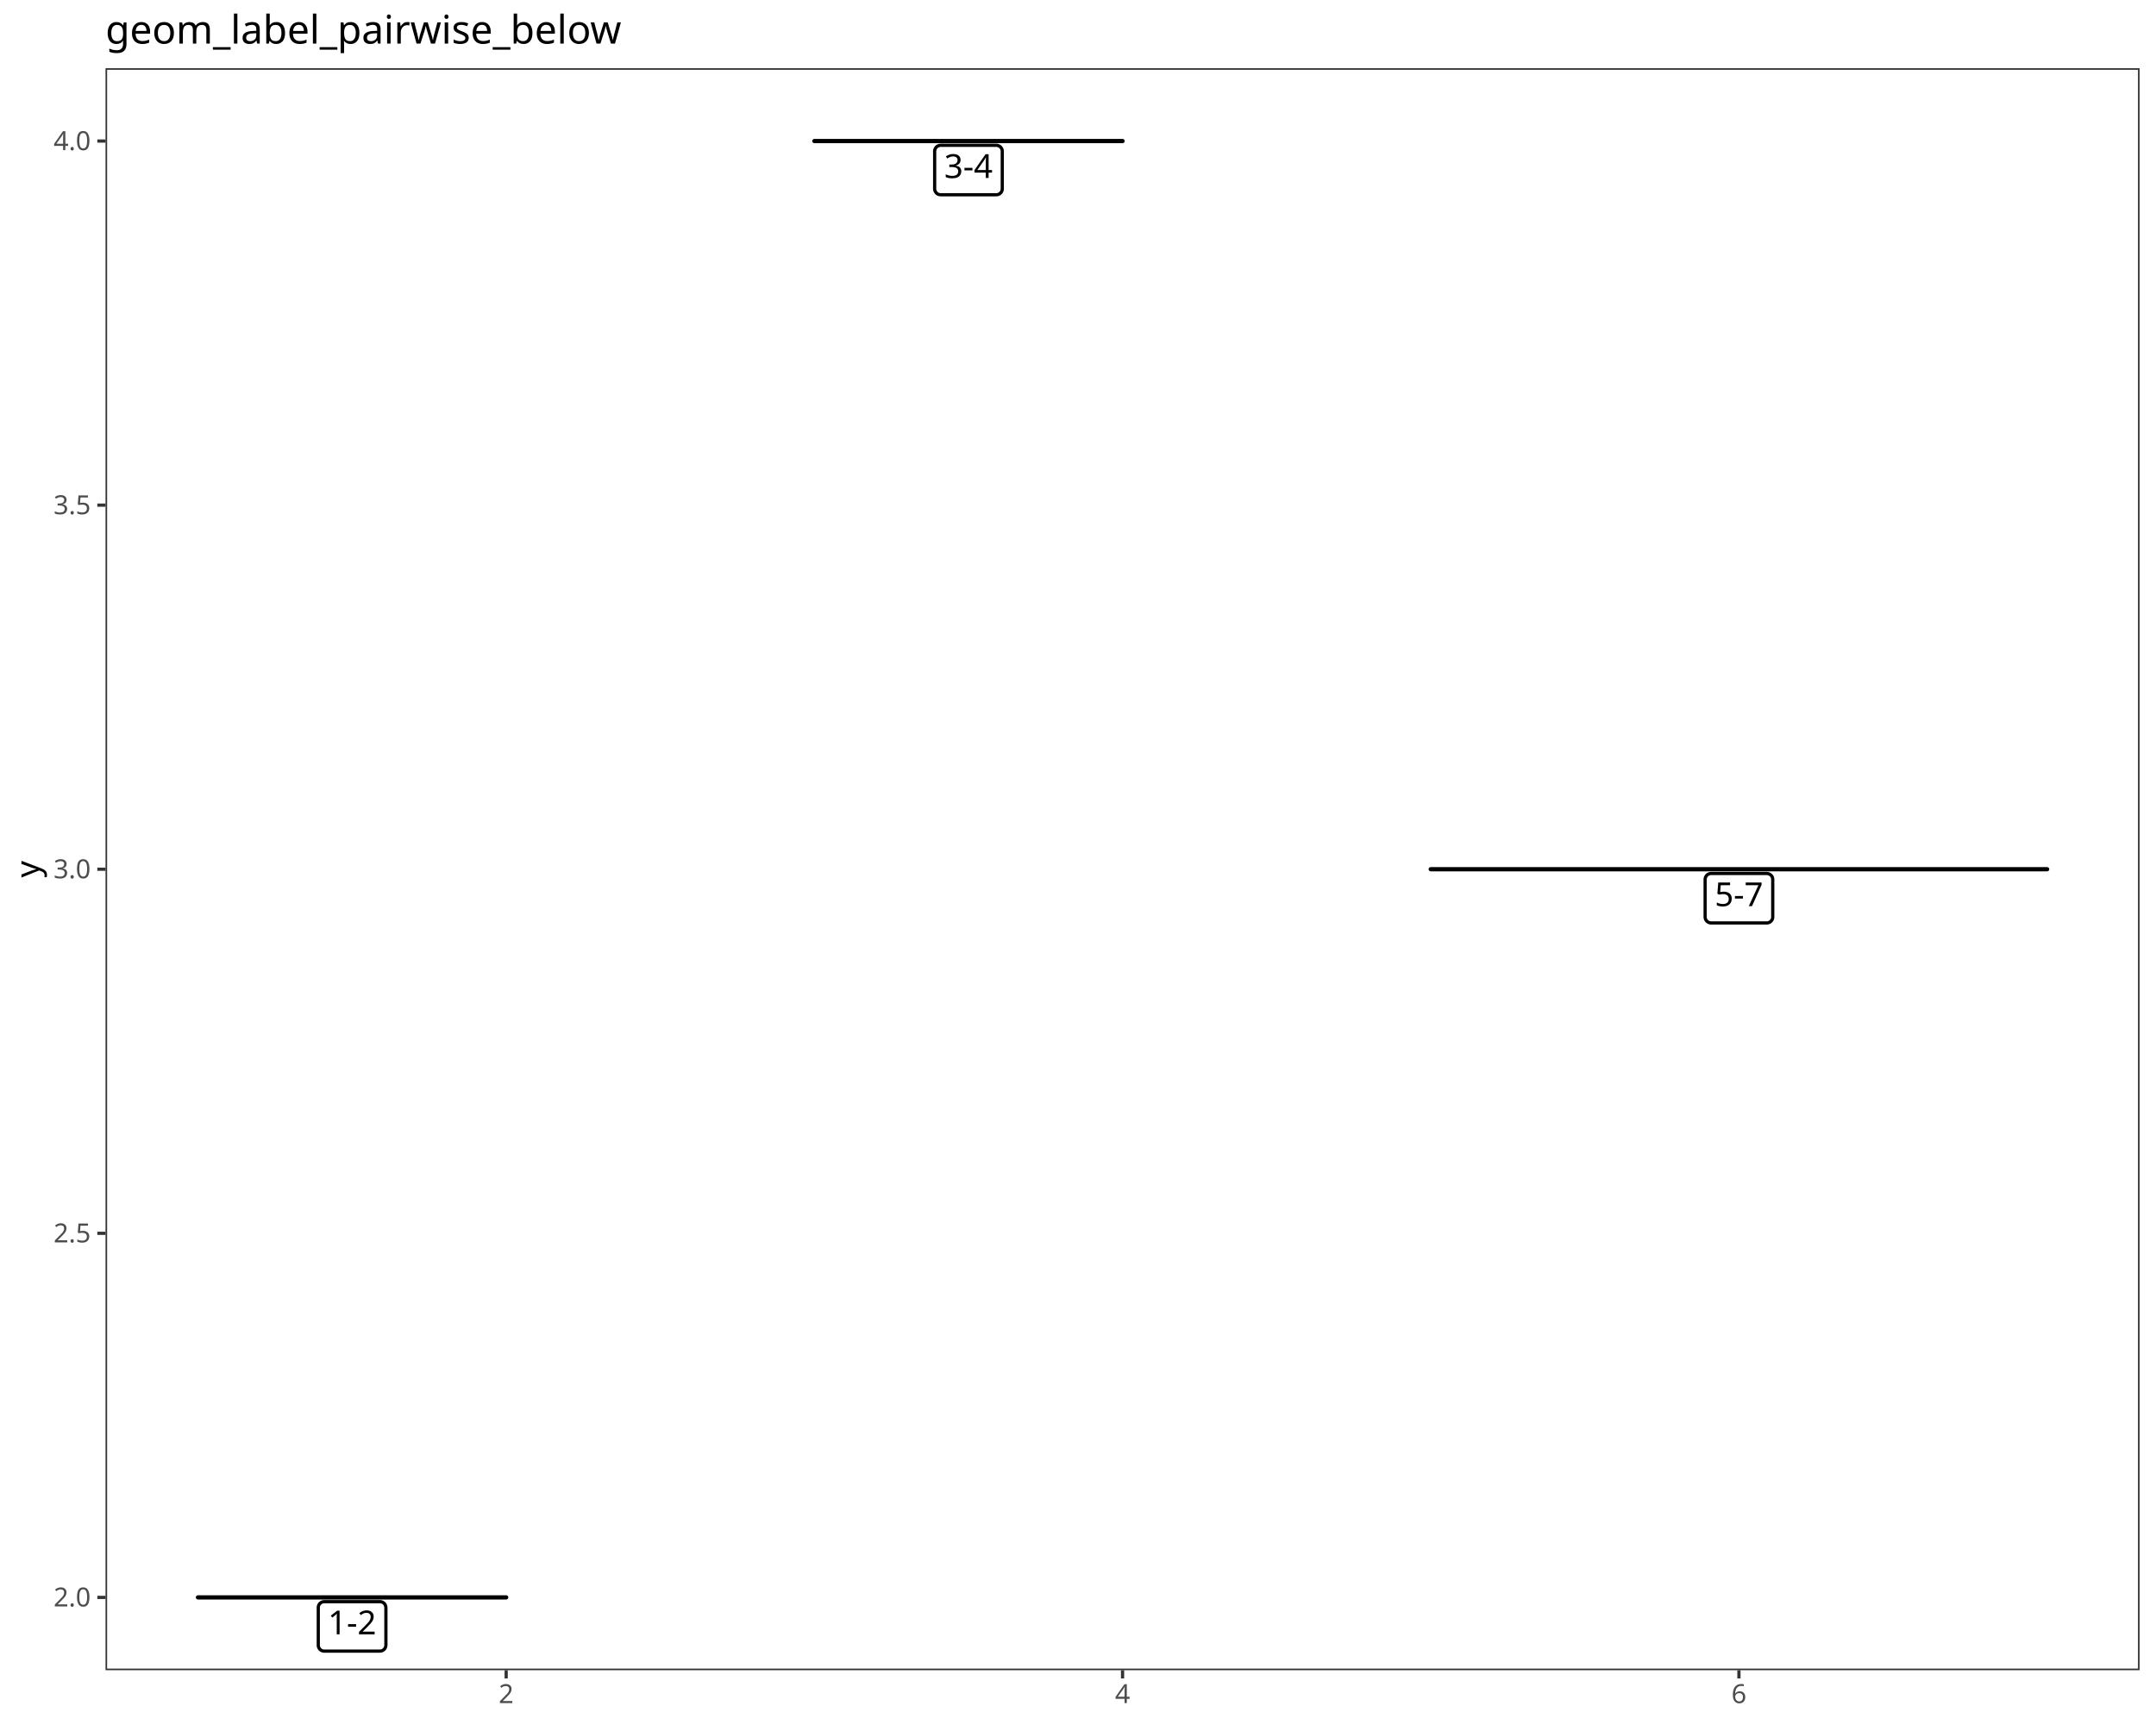
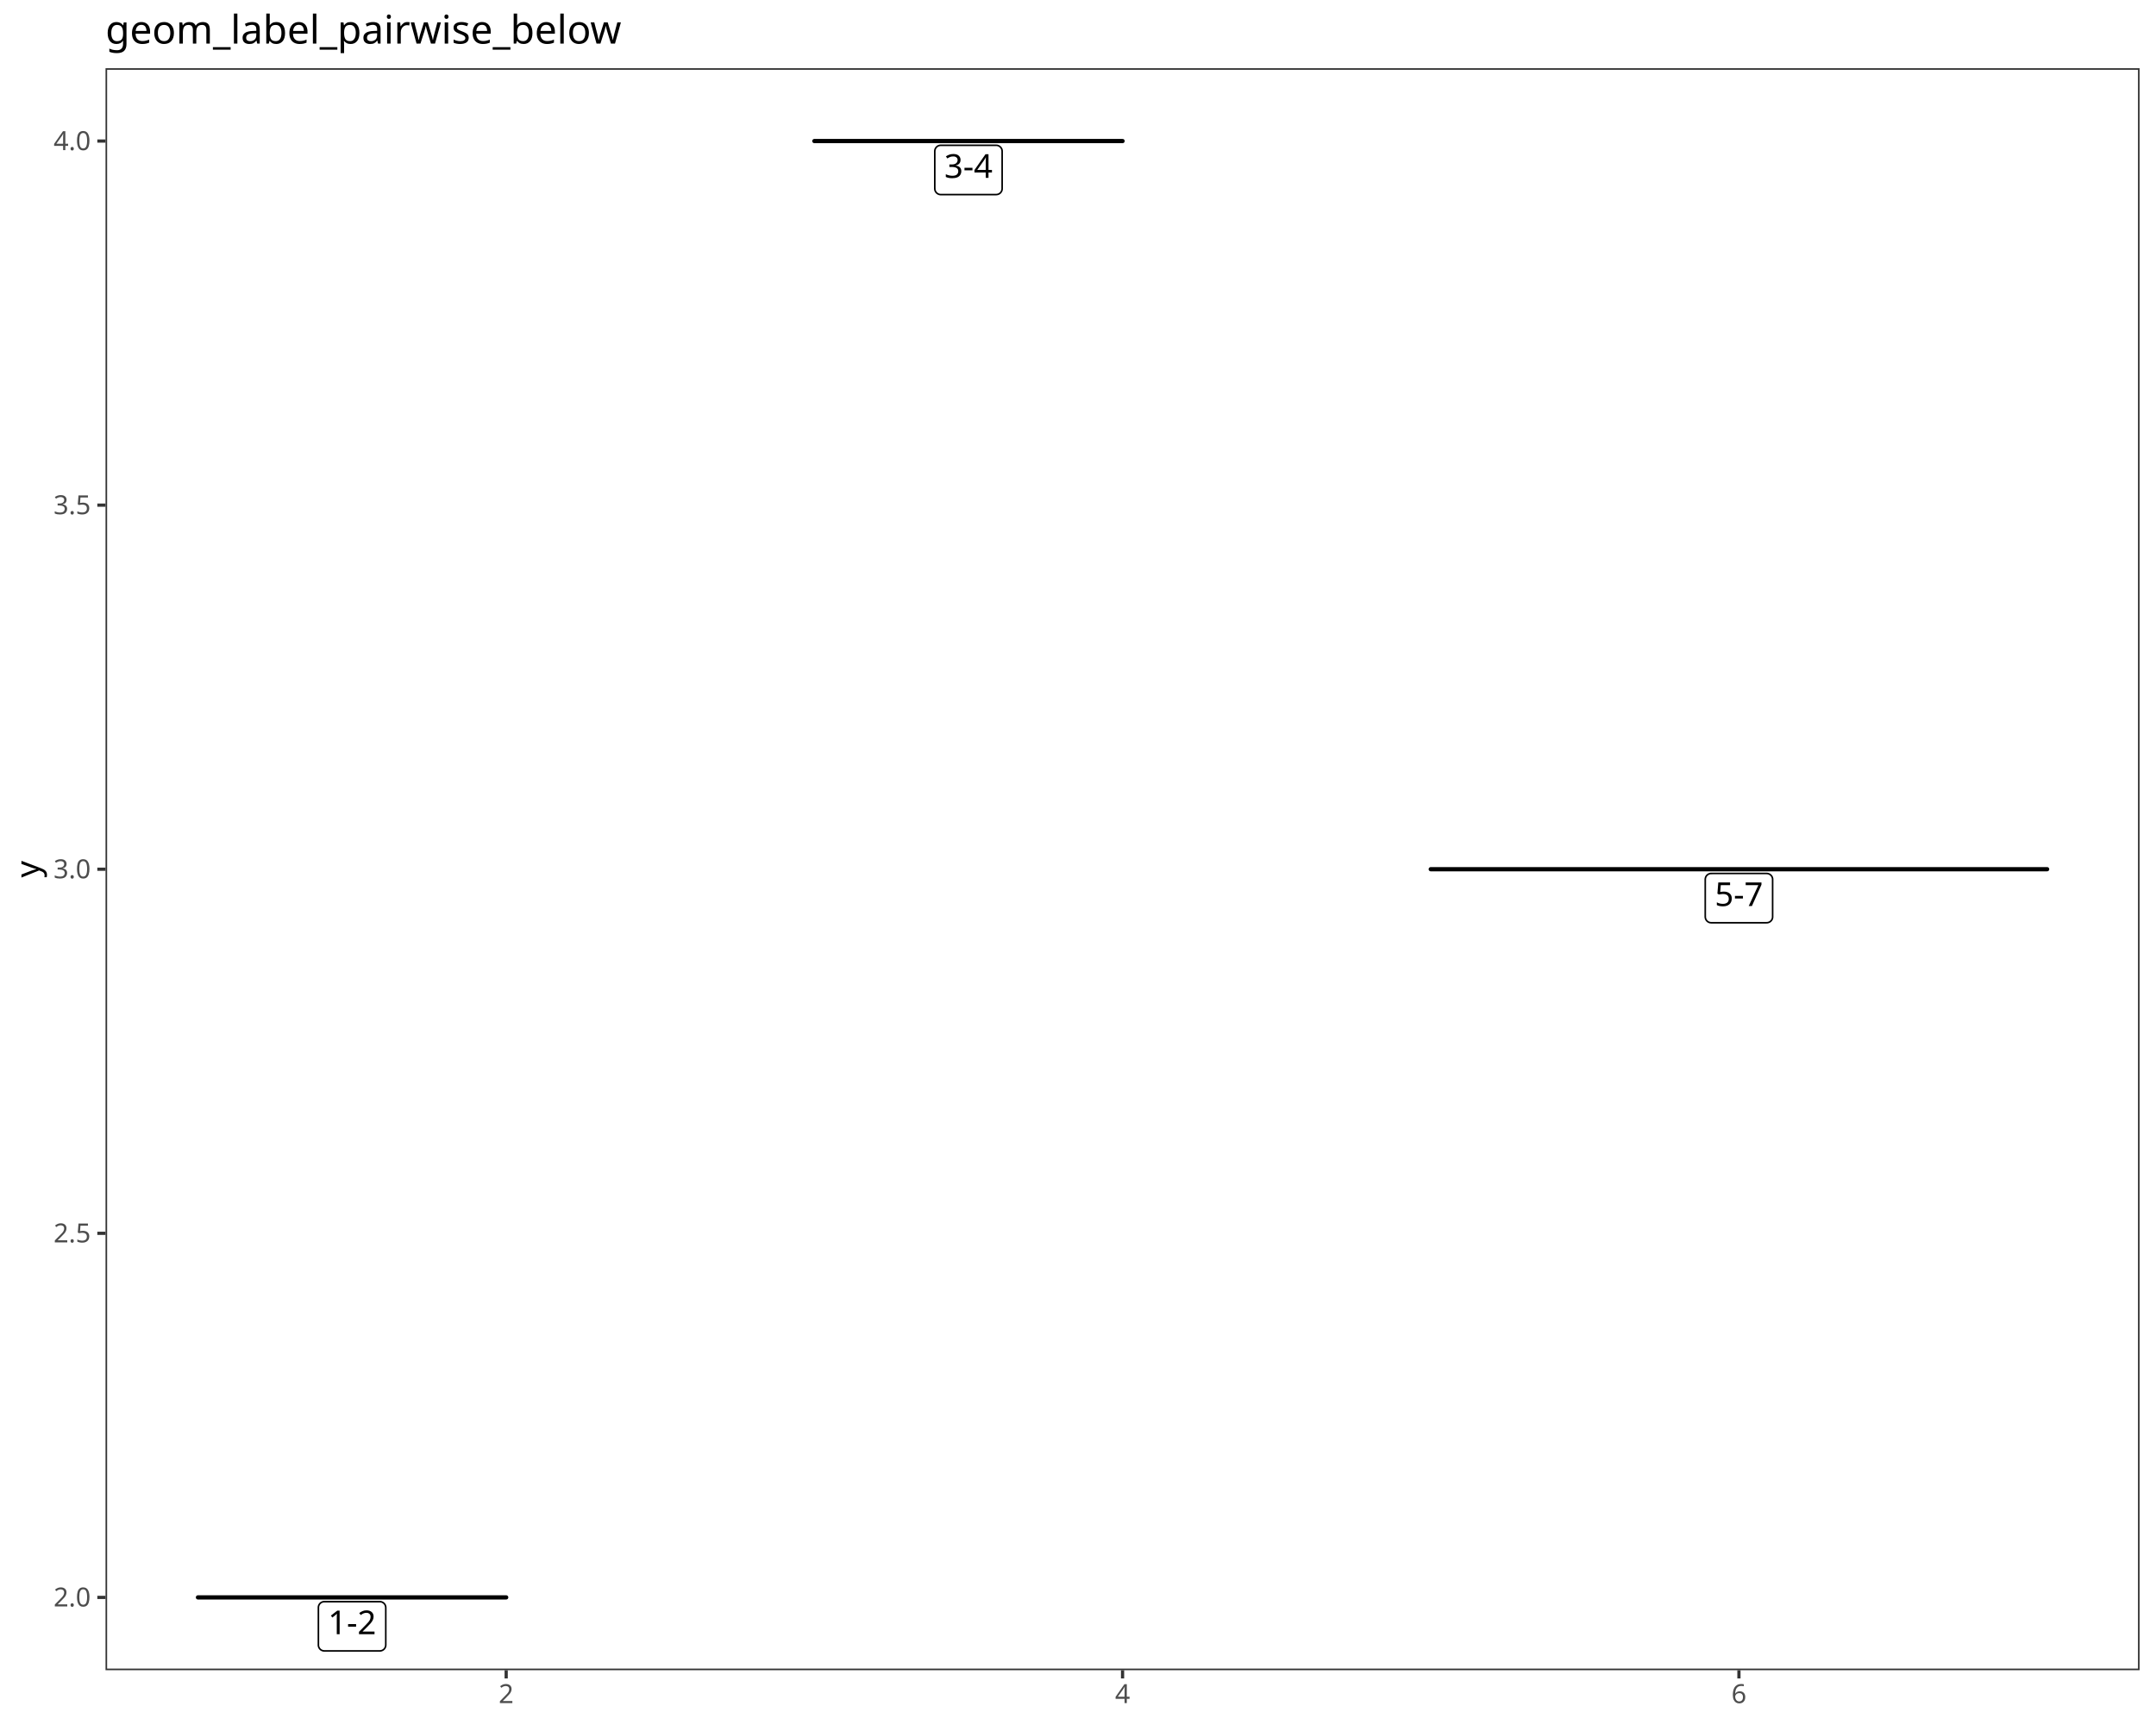
<svg xmlns="http://www.w3.org/2000/svg" class="svglite" data-engine-version="2.0" width="720.00pt" height="576.00pt" viewBox="0 0 720.00 576.00">
  <defs>
    <style type="text/css">
    .svglite line, .svglite polyline, .svglite polygon, .svglite path, .svglite rect, .svglite circle {
      fill: none;
      stroke: #000000;
      stroke-linecap: round;
      stroke-linejoin: round;
      stroke-miterlimit: 10.00;
    }
  </style>
  </defs>
  <rect width="100%" height="100%" style="stroke: none; fill: #FFFFFF;" />
  <defs>
    <clipPath id="cpMC4wMHw3MjAuMDB8MC4wMHw1NzYuMDA=">
      <rect x="0.00" y="0.00" width="720.00" height="576.00" />
    </clipPath>
  </defs>
  <g clip-path="url(#cpMC4wMHw3MjAuMDB8MC4wMHw1NzYuMDA=)">
    <rect x="0.00" y="0.00" width="720.00" height="576.00" style="stroke-width: 1.07; stroke: #FFFFFF; fill: #FFFFFF;" />
  </g>
  <defs>
    <clipPath id="cpMzUuMjR8NzE0LjUyfDIyLjc4fDU1Ny43MQ==">
      <rect x="35.24" y="22.78" width="679.28" height="534.92" />
    </clipPath>
  </defs>
  <g clip-path="url(#cpMzUuMjR8NzE0LjUyfDIyLjc4fDU1Ny43MQ==)">
    <rect x="35.24" y="22.78" width="679.28" height="534.92" style="stroke-width: 1.07; stroke: none; fill: #FFFFFF;" />
    <line x1="66.11" y1="533.39" x2="169.04" y2="533.39" style="stroke-width: 1.42;" />
-     <polygon points="108.27,551.33 126.88,551.33 126.80,551.32 127.12,551.31 127.43,551.25 127.73,551.13 128.01,550.97 128.26,550.77 128.47,550.53 128.64,550.26 128.76,549.97 128.84,549.66 128.87,549.34 128.87,549.34 128.87,536.80 128.87,536.80 128.84,536.48 128.76,536.17 128.64,535.88 128.47,535.61 128.26,535.37 128.01,535.17 127.73,535.01 127.43,534.89 127.12,534.83 126.88,534.81 108.27,534.81 108.51,534.83 108.19,534.82 107.87,534.85 107.57,534.94 107.28,535.08 107.02,535.26 106.78,535.48 106.59,535.74 106.44,536.02 106.34,536.33 106.29,536.64 106.29,536.80 106.29,549.34 106.29,549.18 106.29,549.50 106.34,549.82 106.44,550.12 106.59,550.40 106.78,550.66 107.02,550.88 107.28,551.06 107.57,551.20 107.87,551.29 108.19,551.32 " style="stroke-width: 1.07; fill: #FFFFFF;" />
-     <text x="117.58" y="545.72" text-anchor="middle" style="font-size: 11.04px; font-family: sans;" textLength="15.96px" lengthAdjust="spacingAndGlyphs">1-2</text>
+     <polygon points="108.31,551.26 126.85,551.26 126.77,551.26 127.08,551.25 127.40,551.18 127.69,551.07 127.97,550.91 128.22,550.71 128.43,550.47 128.60,550.20 128.72,549.91 128.80,549.60 128.83,549.28 128.83,549.28 128.83,536.79 128.83,536.79 128.80,536.47 128.72,536.16 128.60,535.87 128.43,535.60 128.22,535.36 127.97,535.16 127.69,535.00 127.40,534.89 127.08,534.82 126.85,534.81 108.31,534.81 108.54,534.82 108.23,534.81 107.91,534.85 107.60,534.94 107.32,535.07 107.05,535.25 106.82,535.48 106.63,535.73 106.48,536.01 106.38,536.31 106.33,536.63 106.33,536.79 106.33,549.28 106.33,549.12 106.33,549.44 106.38,549.76 106.48,550.06 106.63,550.34 106.82,550.60 107.05,550.82 107.32,551.00 107.60,551.13 107.91,551.22 108.23,551.26 " style="stroke-width: 0.53; fill: #FFFFFF;" />
+     <text x="117.58" y="545.68" text-anchor="middle" style="font-size: 11.00px; font-family: sans;" textLength="15.90px" lengthAdjust="spacingAndGlyphs">1-2</text>
    <line x1="271.96" y1="47.10" x2="374.88" y2="47.10" style="stroke-width: 1.42;" />
-     <polygon points="314.12,65.03 332.72,65.03 332.64,65.03 332.96,65.02 333.27,64.95 333.57,64.84 333.85,64.68 334.10,64.48 334.31,64.24 334.48,63.97 334.61,63.68 334.68,63.37 334.71,63.05 334.71,63.05 334.71,50.51 334.71,50.51 334.68,50.19 334.61,49.88 334.48,49.58 334.31,49.31 334.10,49.07 333.85,48.87 333.57,48.71 333.27,48.60 332.96,48.53 332.72,48.52 314.12,48.52 314.36,48.53 314.04,48.52 313.72,48.56 313.41,48.65 313.12,48.79 312.86,48.97 312.63,49.19 312.44,49.45 312.29,49.73 312.19,50.03 312.13,50.35 312.13,50.51 312.13,63.05 312.13,62.89 312.13,63.21 312.19,63.52 312.29,63.83 312.44,64.11 312.63,64.36 312.86,64.59 313.12,64.77 313.41,64.90 313.72,64.99 314.04,65.03 " style="stroke-width: 1.07; fill: #FFFFFF;" />
-     <text x="323.42" y="59.43" text-anchor="middle" style="font-size: 11.04px; font-family: sans;" textLength="15.96px" lengthAdjust="spacingAndGlyphs">3-4</text>
+     <polygon points="314.15,64.97 332.69,64.97 332.61,64.97 332.93,64.95 333.24,64.89 333.54,64.78 333.81,64.62 334.06,64.42 334.27,64.18 334.44,63.91 334.57,63.62 334.64,63.31 334.67,62.99 334.67,62.99 334.67,50.50 334.67,50.50 334.64,50.18 334.57,49.87 334.44,49.57 334.27,49.31 334.06,49.07 333.81,48.87 333.54,48.71 333.24,48.59 332.93,48.53 332.69,48.52 314.15,48.52 314.39,48.53 314.07,48.52 313.75,48.56 313.45,48.64 313.16,48.78 312.90,48.96 312.67,49.18 312.48,49.44 312.33,49.72 312.23,50.02 312.18,50.34 312.17,50.50 312.17,62.99 312.18,62.83 312.18,63.15 312.23,63.46 312.33,63.77 312.48,64.05 312.67,64.30 312.90,64.52 313.16,64.70 313.45,64.84 313.75,64.93 314.07,64.97 " style="stroke-width: 0.53; fill: #FFFFFF;" />
+     <text x="323.42" y="59.39" text-anchor="middle" style="font-size: 11.00px; font-family: sans;" textLength="15.90px" lengthAdjust="spacingAndGlyphs">3-4</text>
    <line x1="477.80" y1="290.24" x2="683.64" y2="290.24" style="stroke-width: 1.42;" />
-     <polygon points="571.42,308.18 590.03,308.18 589.95,308.18 590.27,308.17 590.58,308.10 590.88,307.99 591.15,307.83 591.40,307.63 591.61,307.39 591.79,307.12 591.91,306.82 591.99,306.51 592.01,306.19 592.01,306.19 592.01,293.65 592.01,293.65 591.99,293.34 591.91,293.02 591.79,292.73 591.61,292.46 591.40,292.22 591.15,292.02 590.88,291.86 590.58,291.75 590.27,291.68 590.03,291.67 571.42,291.67 571.66,291.68 571.34,291.67 571.02,291.71 570.71,291.80 570.43,291.93 570.16,292.11 569.93,292.34 569.74,292.59 569.59,292.88 569.49,293.18 569.44,293.49 569.43,293.65 569.43,306.19 569.44,306.03 569.44,306.35 569.49,306.67 569.59,306.97 569.74,307.25 569.93,307.51 570.16,307.73 570.43,307.91 570.71,308.05 571.02,308.14 571.34,308.18 " style="stroke-width: 1.07; fill: #FFFFFF;" />
-     <text x="580.72" y="302.58" text-anchor="middle" style="font-size: 11.04px; font-family: sans;" textLength="15.96px" lengthAdjust="spacingAndGlyphs">5-7</text>
+     <polygon points="571.45,308.12 589.99,308.12 589.91,308.11 590.23,308.10 590.54,308.04 590.84,307.92 591.12,307.77 591.36,307.56 591.58,307.33 591.75,307.06 591.87,306.76 591.95,306.45 591.97,306.14 591.97,306.14 591.97,293.64 591.97,293.64 591.95,293.32 591.87,293.01 591.75,292.72 591.58,292.45 591.36,292.21 591.12,292.01 590.84,291.85 590.54,291.74 590.23,291.68 589.99,291.66 571.45,291.66 571.69,291.68 571.37,291.66 571.06,291.70 570.75,291.79 570.46,291.93 570.20,292.11 569.97,292.33 569.78,292.58 569.63,292.87 569.53,293.17 569.48,293.48 569.47,293.64 569.47,306.14 569.48,305.98 569.48,306.29 569.53,306.61 569.63,306.91 569.78,307.19 569.97,307.45 570.20,307.67 570.46,307.85 570.75,307.99 571.06,308.08 571.37,308.11 " style="stroke-width: 0.53; fill: #FFFFFF;" />
+     <text x="580.72" y="302.53" text-anchor="middle" style="font-size: 11.00px; font-family: sans;" textLength="15.90px" lengthAdjust="spacingAndGlyphs">5-7</text>
    <rect x="35.24" y="22.78" width="679.28" height="534.92" style="stroke-width: 1.07; stroke: #333333;" />
  </g>
  <g clip-path="url(#cpMC4wMHw3MjAuMDB8MC4wMHw1NzYuMDA=)">
    <text x="30.31" y="536.42" text-anchor="end" style="font-size: 8.80px; fill: #4D4D4D; font-family: sans;" textLength="12.23px" lengthAdjust="spacingAndGlyphs">2.0</text>
    <text x="30.31" y="414.85" text-anchor="end" style="font-size: 8.80px; fill: #4D4D4D; font-family: sans;" textLength="12.23px" lengthAdjust="spacingAndGlyphs">2.5</text>
    <text x="30.31" y="293.27" text-anchor="end" style="font-size: 8.80px; fill: #4D4D4D; font-family: sans;" textLength="12.23px" lengthAdjust="spacingAndGlyphs">3.0</text>
    <text x="30.31" y="171.70" text-anchor="end" style="font-size: 8.80px; fill: #4D4D4D; font-family: sans;" textLength="12.23px" lengthAdjust="spacingAndGlyphs">3.5</text>
    <text x="30.31" y="50.13" text-anchor="end" style="font-size: 8.80px; fill: #4D4D4D; font-family: sans;" textLength="12.23px" lengthAdjust="spacingAndGlyphs">4.0</text>
    <polyline points="32.50,533.39 35.24,533.39 " style="stroke-width: 1.07; stroke: #333333; stroke-linecap: butt;" />
    <polyline points="32.50,411.82 35.24,411.82 " style="stroke-width: 1.07; stroke: #333333; stroke-linecap: butt;" />
    <polyline points="32.50,290.24 35.24,290.24 " style="stroke-width: 1.07; stroke: #333333; stroke-linecap: butt;" />
    <polyline points="32.50,168.67 35.24,168.67 " style="stroke-width: 1.07; stroke: #333333; stroke-linecap: butt;" />
    <polyline points="32.50,47.10 35.24,47.10 " style="stroke-width: 1.07; stroke: #333333; stroke-linecap: butt;" />
    <polyline points="169.04,560.45 169.04,557.71 " style="stroke-width: 1.07; stroke: #333333; stroke-linecap: butt;" />
    <polyline points="374.88,560.45 374.88,557.71 " style="stroke-width: 1.07; stroke: #333333; stroke-linecap: butt;" />
    <polyline points="580.72,560.45 580.72,557.71 " style="stroke-width: 1.07; stroke: #333333; stroke-linecap: butt;" />
    <text x="169.04" y="568.69" text-anchor="middle" style="font-size: 8.80px; fill: #4D4D4D; font-family: sans;" textLength="4.89px" lengthAdjust="spacingAndGlyphs">2</text>
    <text x="374.88" y="568.69" text-anchor="middle" style="font-size: 8.80px; fill: #4D4D4D; font-family: sans;" textLength="4.89px" lengthAdjust="spacingAndGlyphs">4</text>
    <text x="580.72" y="568.69" text-anchor="middle" style="font-size: 8.80px; fill: #4D4D4D; font-family: sans;" textLength="4.89px" lengthAdjust="spacingAndGlyphs">6</text>
    <text transform="translate(13.05,290.24) rotate(-90)" text-anchor="middle" style="font-size: 11.00px; font-family: sans;" textLength="5.50px" lengthAdjust="spacingAndGlyphs">y</text>
    <text x="35.24" y="14.56" style="font-size: 13.20px; font-family: sans;" textLength="165.85px" lengthAdjust="spacingAndGlyphs">geom_label_pairwise_below</text>
  </g>
</svg>
